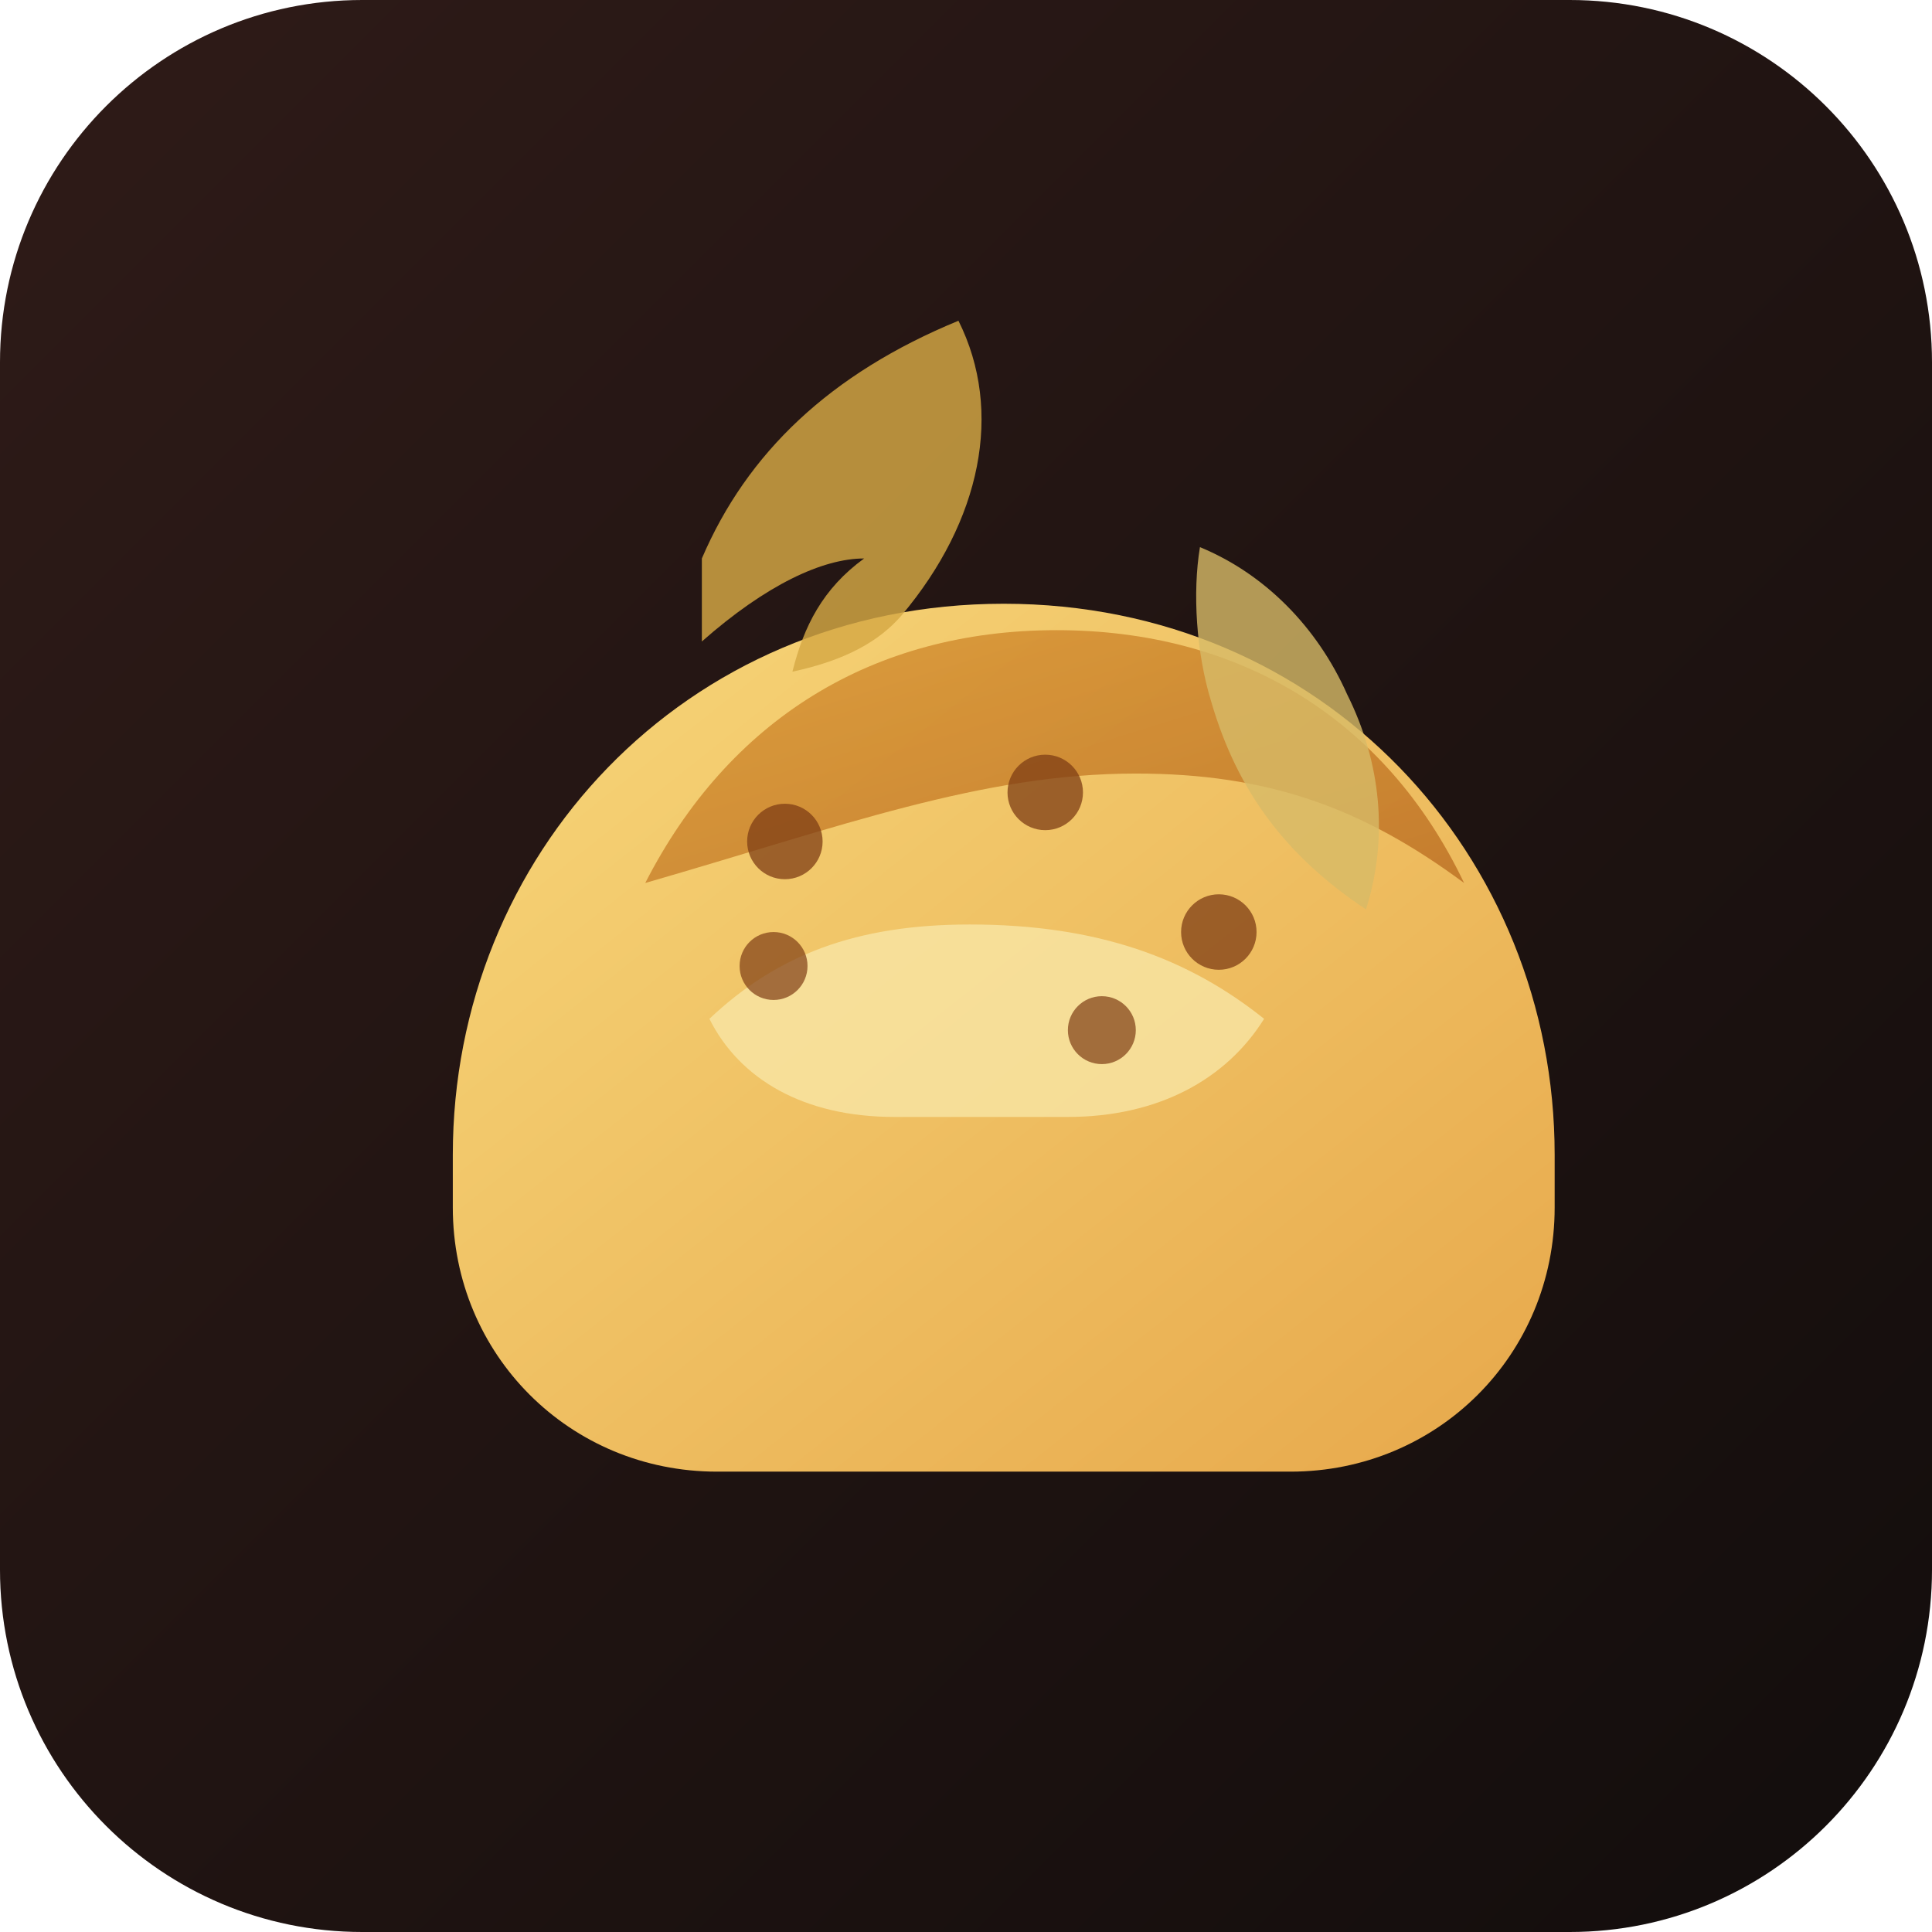
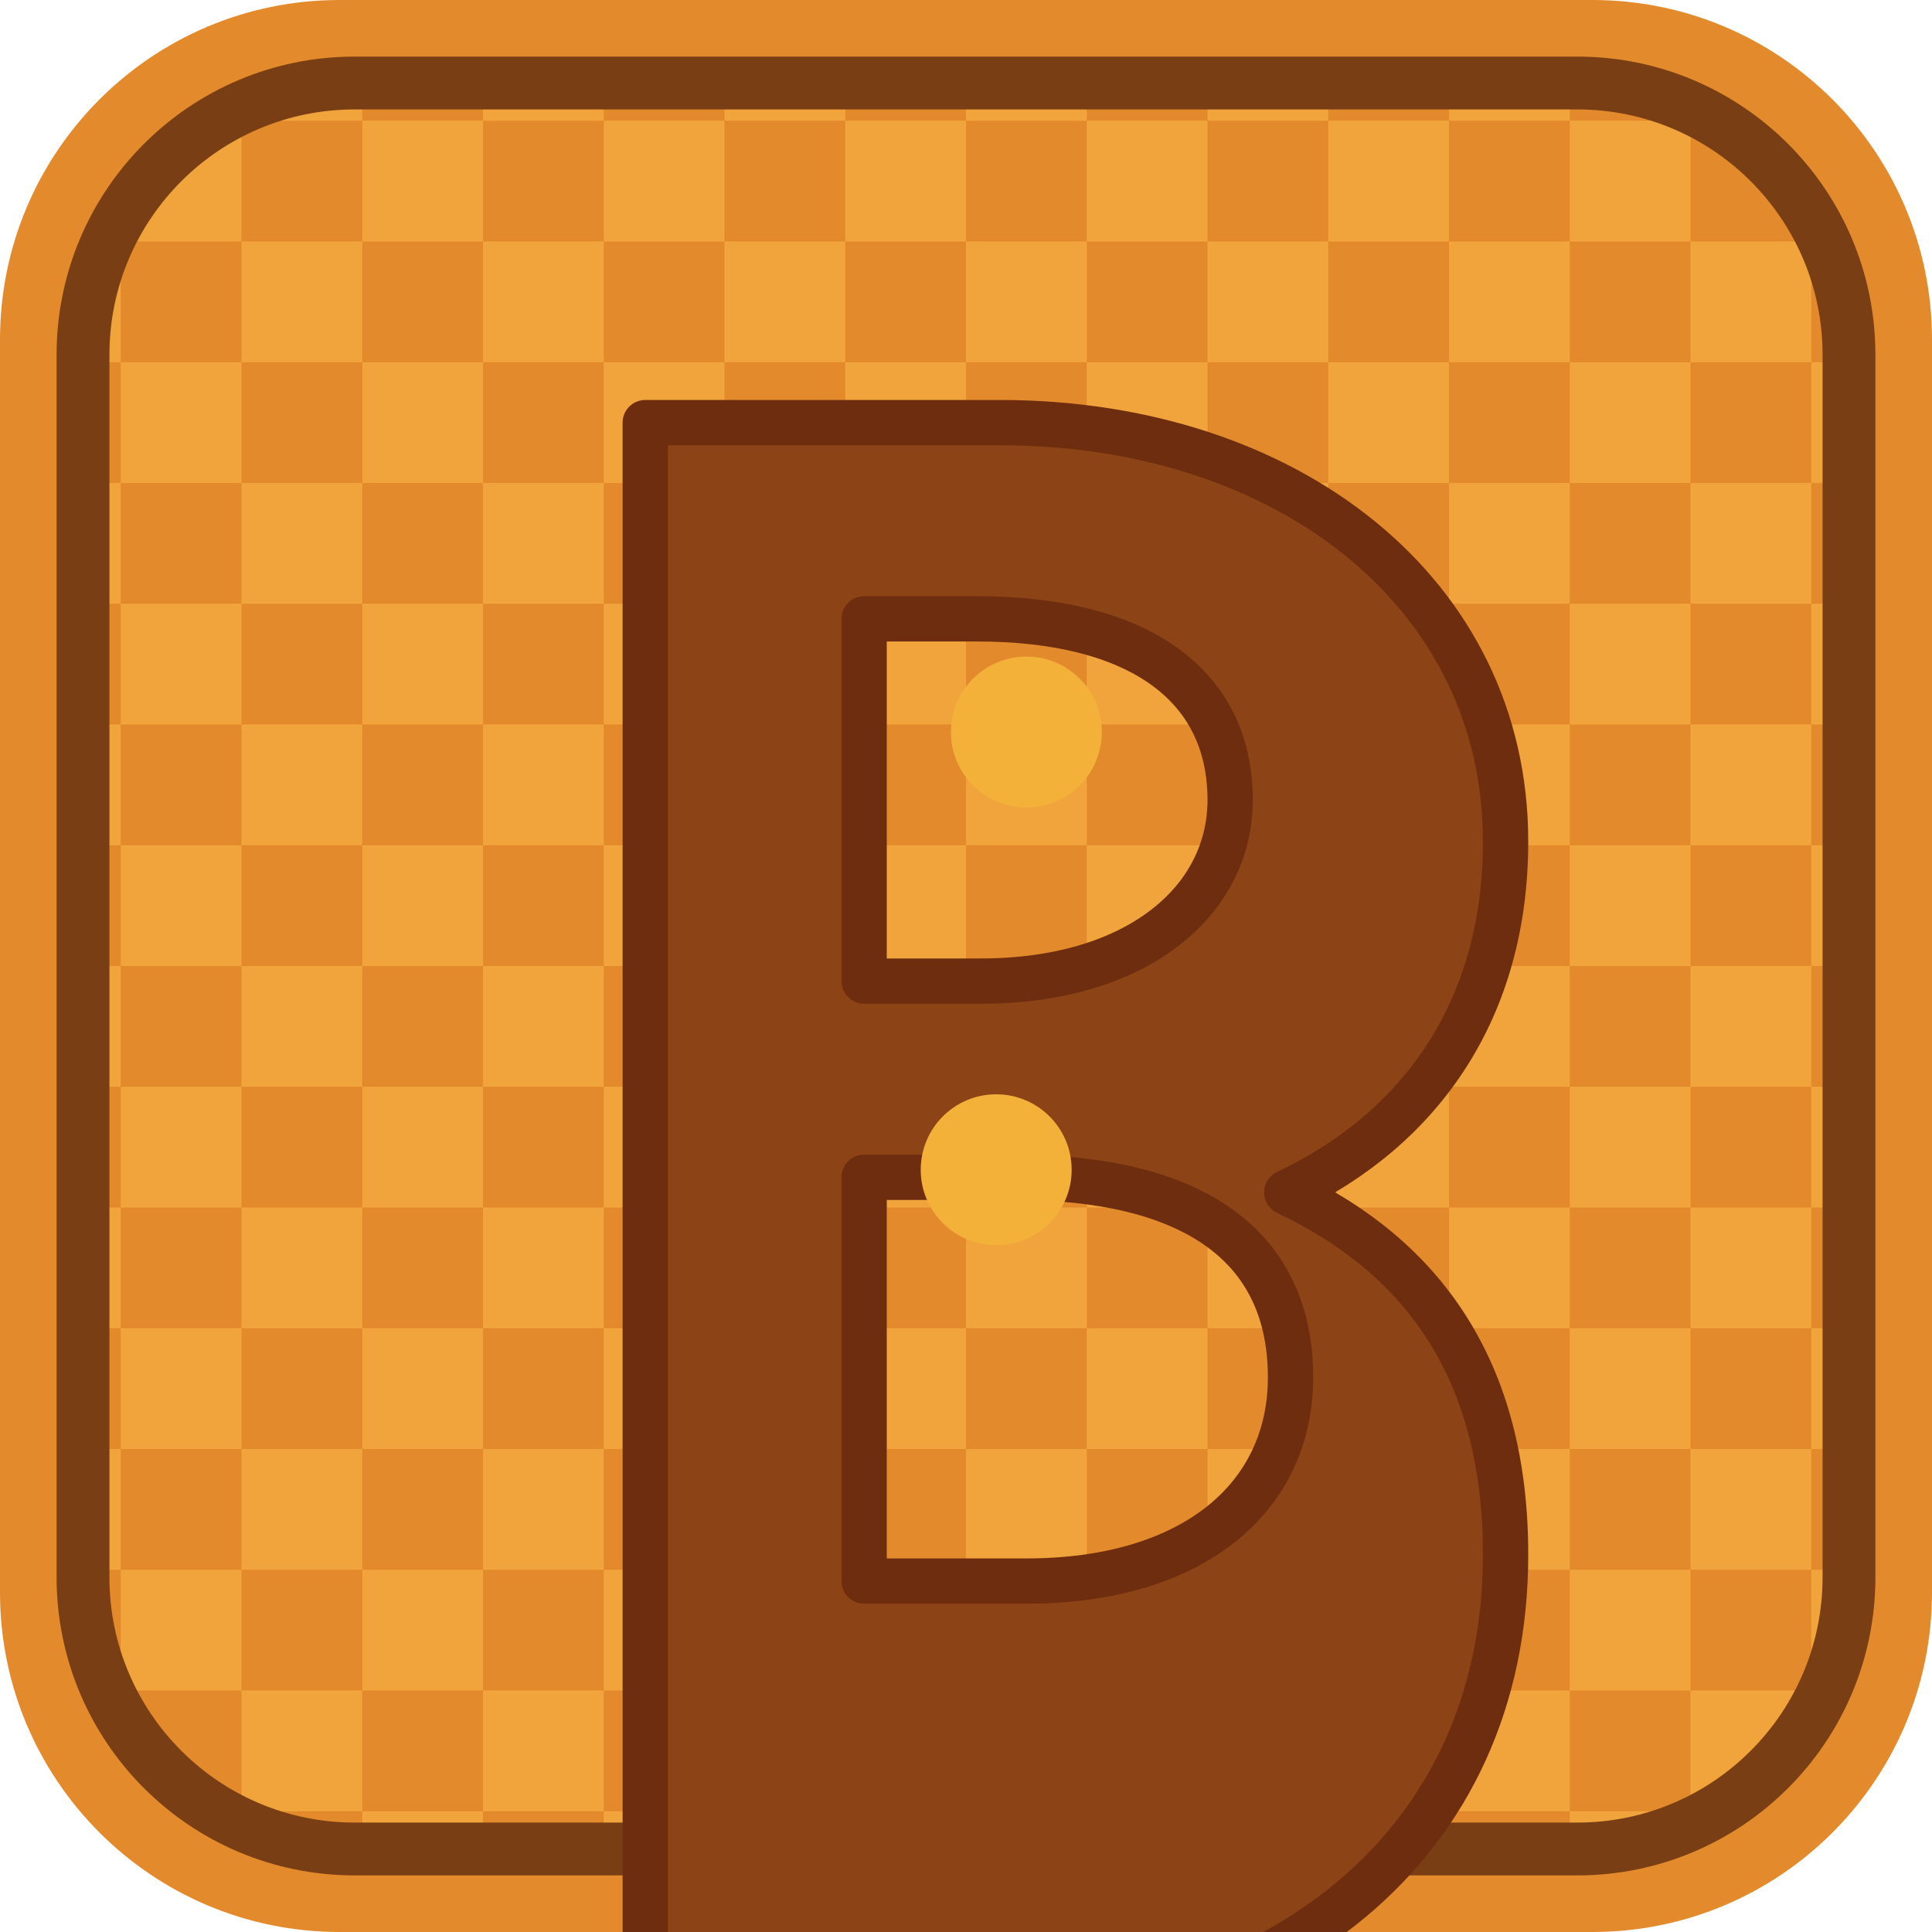
<svg xmlns="http://www.w3.org/2000/svg" viewBox="0 0 512 512" role="img" aria-label="Breadlet favicon">
  <defs>
-     <linearGradient id="bg" x1="0" x2="1" y1="0" y2="1">
-       <stop offset="0%" stop-color="#2f1b18" />
-       <stop offset="100%" stop-color="#120d0c" />
-     </linearGradient>
-     <linearGradient id="bread" x1="0" x2="1" y1="0" y2="1">
-       <stop offset="0%" stop-color="#f7d77a" />
-       <stop offset="100%" stop-color="#e7a84b" />
-     </linearGradient>
-     <linearGradient id="crust" x1="0" x2="1" y1="0" y2="1">
-       <stop offset="0%" stop-color="#d48d2b" />
-       <stop offset="100%" stop-color="#b7681e" />
-     </linearGradient>
+     <pattern id="checker" x="0" y="0" width="64" height="64" patternUnits="userSpaceOnUse">
+       <rect width="64" height="64" fill="#E38A2C" />
+       <rect x="0" y="0" width="32" height="32" fill="#F1A43C" />
+       <rect x="32" y="32" width="32" height="32" fill="#F1A43C" />
+     </pattern>
  </defs>
-   <rect width="512" height="512" rx="96" fill="url(#bg)" />
-   <path d="M120 306c0-79 61-146 146-146s146 67 146 146v14c0 39-31 70-70 70H190c-39 0-70-31-70-70v-14Z" fill="url(#bread)" />
-   <path d="M171 234c22-43 60-67 109-67 48 0 87 23 108 67-27-20-52-29-87-29-41 0-78 14-130 29Z" fill="url(#crust)" opacity="0.75" />
-   <path d="M188 270c18-17 39-25 69-25 34 0 58 9 78 25-10 16-28 26-52 26h-46c-24 0-41-10-49-26Z" fill="#f9e7a6" opacity="0.78" />
-   <path d="M186 148c12-28 34-49 68-63 12 24 6 53-15 78-6 7-15 12-29 15 3-12 8-22 19-30-11 0-26 7-43 22Z" fill="#d5a844" opacity="0.82" />
-   <path d="M318 145c17 7 31 21 39 39 9 18 11 38 5 57-21-14-34-31-41-55-4-13-5-29-3-41Z" fill="#d7ba67" opacity="0.8" />
-   <circle cx="208" cy="223" r="10" fill="#7f3d14" opacity="0.75" />
-   <circle cx="277" cy="210" r="10" fill="#7f3d14" opacity="0.75" />
-   <circle cx="323" cy="247" r="10" fill="#7f3d14" opacity="0.75" />
-   <circle cx="205" cy="256" r="9" fill="#7f3d14" opacity="0.7" />
-   <circle cx="292" cy="273" r="9" fill="#7f3d14" opacity="0.7" />
+   <rect width="512" height="512" rx="90" fill="#E38A2C" />
+   <rect x="22" y="22" width="468" height="468" rx="72" fill="url(#checker)" />
+   <rect x="22" y="22" width="468" height="468" rx="72" fill="none" stroke="#7A3E14" stroke-width="14" />
+   <path d="M171 112h94c76 0 134 45 134 111 0 44-22 76-58 93 36 17 58 47 58 96 0 77-60 125-147 125h-81V112Zm58 52v96h31c41 0 66-21 66-48 0-31-25-48-67-48h-30Zm0 148v107h43c44 0 70-22 70-54 0-35-26-53-73-53h-40Z" fill="#8C4315" stroke="#6E2D0E" stroke-width="12" stroke-linejoin="round" />
+   <circle cx="272" cy="194" r="20" fill="#F4B13A" />
+   <circle cx="264" cy="310" r="20" fill="#F4B13A" />
</svg>
